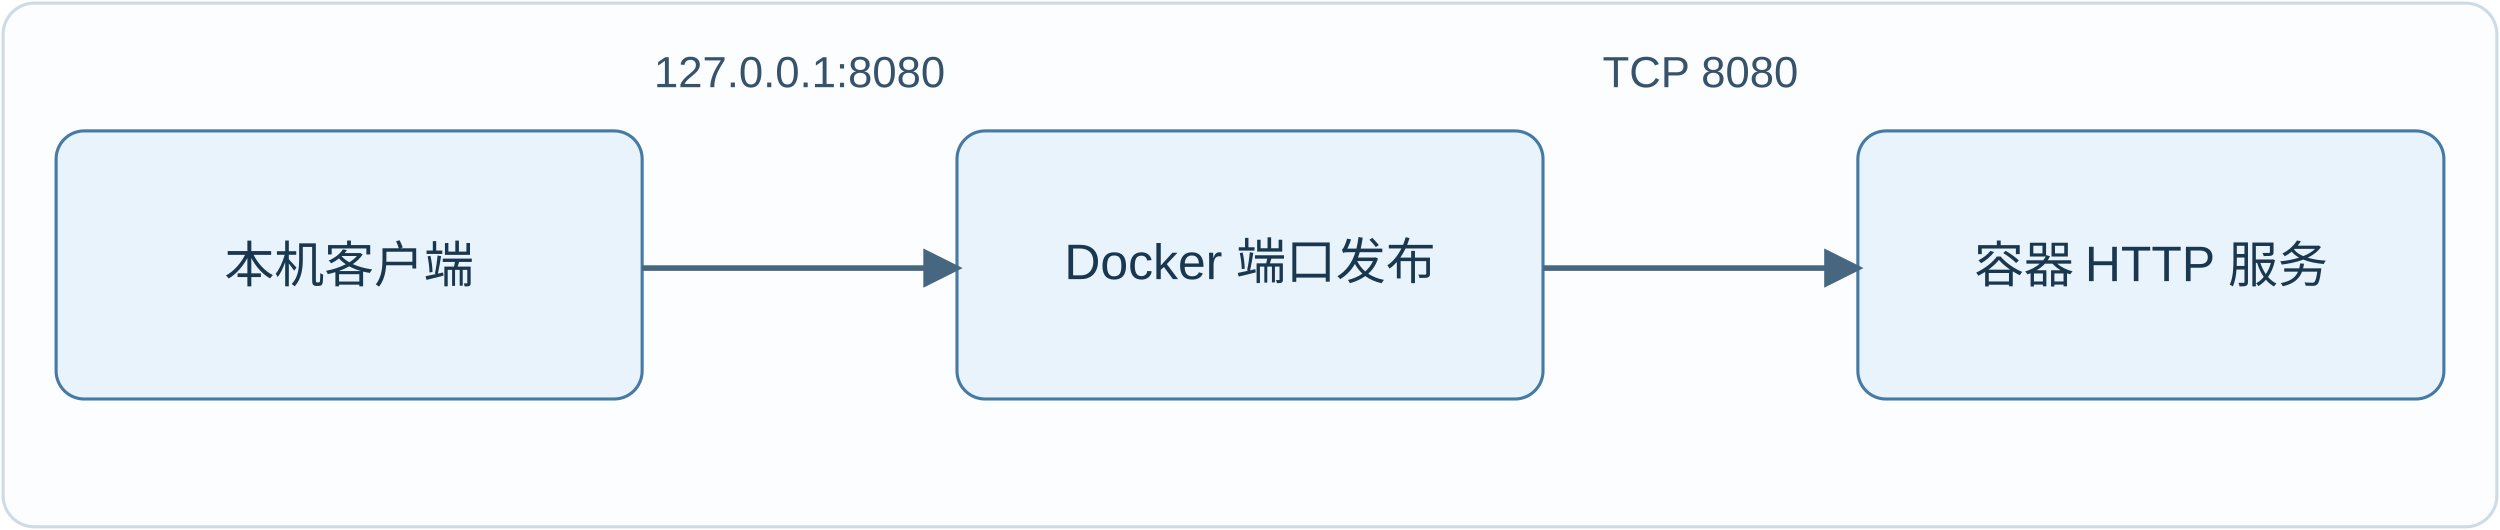
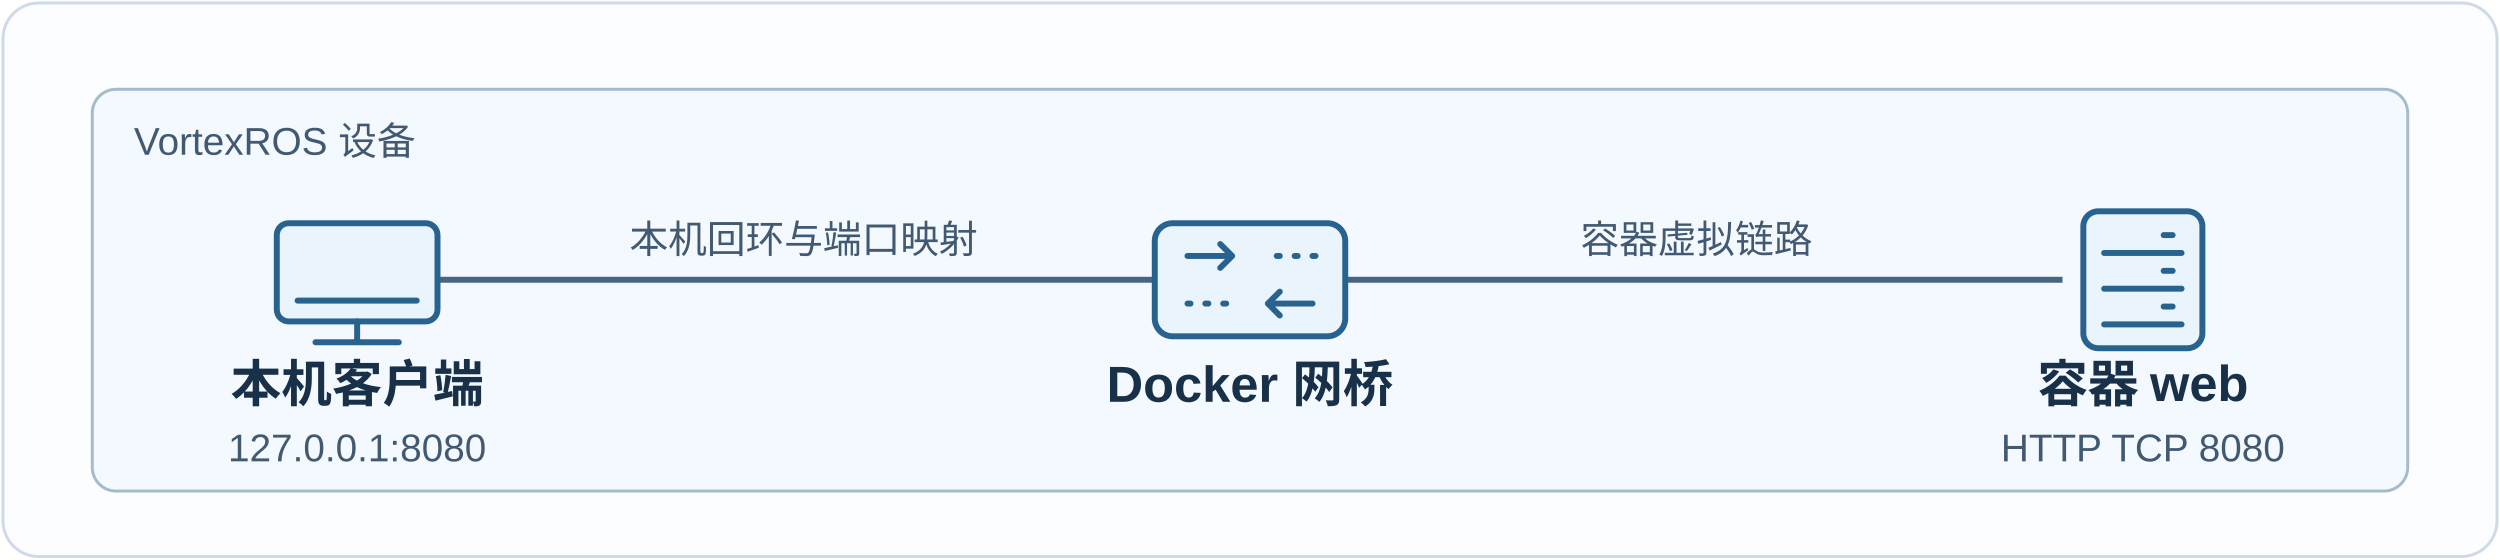
- <svg xmlns="http://www.w3.org/2000/svg" viewBox="0 0 802 170" role="img" aria-labelledby="label">
-   <defs>
-     <marker id="arrow" markerWidth="7" markerHeight="7" refX="6" refY="3.5" orient="auto">
-       <path d="M 0 0 L 7 3.5 L 0 7 Z" fill="#476781" />
-     </marker>
-   </defs>
-   <rect x="1" y="1" width="800" height="168" rx="10" fill="#fcfdff" stroke="#cedbe7" />
-   <g font-family="Arial, Microsoft YaHei, PingFang SC, sans-serif" text-anchor="middle" dominant-baseline="middle">
-     <rect x="18" y="42" width="188" height="86" rx="9" fill="#e9f3fc" stroke="#457aa5" />
-     <text x="112" y="85" font-size="16" fill="#19374f">本机客户端</text>
-     <rect x="307" y="42" width="188" height="86" rx="9" fill="#e9f3fc" stroke="#457aa5" />
-     <text x="401" y="85" font-size="16" fill="#19374f">Docker 端口发布</text>
-     <rect x="596" y="42" width="188" height="86" rx="9" fill="#e9f3fc" stroke="#457aa5" />
-     <text x="690" y="85" font-size="16" fill="#19374f">容器 HTTP 服务</text>
-     <path d="M 206 86 L 307 86" stroke="#476781" stroke-width="1.8" marker-end="url(#arrow)" fill="none" />
-     <text x="256.5" y="24" font-size="14" fill="#37536c">127.0.0.1:8080</text>
-     <path d="M 495 86 L 596 86" stroke="#476781" stroke-width="1.8" marker-end="url(#arrow)" fill="none" />
-     <text x="545.5" y="24" font-size="14" fill="#37536c">TCP 8080</text>
+ <svg xmlns="http://www.w3.org/2000/svg" viewBox="0 0 840 188" role="img" aria-labelledby="label">
+   <style>text{font:14px Arial,'Microsoft YaHei','PingFang SC',sans-serif;fill:#183148}.name{font-size:17px;font-weight:700}.port{font:13px Consolas,monospace;fill:#15517f}.note{font-size:13px;fill:#415971}.device{fill:#e9f4fd;stroke:#28628e;stroke-width:2}.symbol{fill:none;stroke:#28628e;stroke-width:2;stroke-linecap:round;stroke-linejoin:round}.wire{fill:none;stroke:#476781;stroke-width:2}.logical{stroke:#30768f;stroke-dasharray:7 5}</style>
+   <rect x="1" y="1" width="838" height="186" rx="12" fill="#fcfdff" stroke="#cedbe7" />
+   <rect x="31" y="30" width="778" height="135" rx="8" fill="#f4f9ff" stroke="#a5bbc9" />
+   <text x="45" y="52" text-anchor="start" class="note">VortexROS 设备</text>
+   <path class="wire" d="M147 94 L393 94" />
+   <text x="270" y="85" text-anchor="middle" class="note">本机回环与端口映射</text>
+   <path class="wire" d="M447 94 L693 94" />
+   <text x="570" y="85" text-anchor="middle" class="note">容器虚拟链路</text>
+   <g transform="translate(120 94)">
+     <rect class="device" x="-27" y="-19" width="54" height="33" rx="4" />
+     <path class="symbol" d="M0 14v7m-14 0h28M-20 7h40" />
  </g>
+   <text x="120" y="135" text-anchor="middle" class="name">本机客户端</text>
+   <text x="120" y="155" text-anchor="middle" class="note">127.0.0.1:8080</text>
+   <g transform="translate(420 94)">
+     <rect class="device" x="-32" y="-19" width="64" height="38" rx="6" />
+     <path class="symbol" d="M-21 -8h15l-4-4m4 4-4 4m31 12H6l4-4m-4 4 4 4" />
+     <path class="symbol" d="M9 -8h1m5 0h1m5 0h1M-21 8h1m5 0h1m5 0h1" />
+   </g>
+   <text x="420" y="135" text-anchor="middle" class="name">Docker 网桥</text>
+   <g transform="translate(720 94)">
+     <rect class="device" x="-20" y="-23" width="40" height="46" rx="5" />
+     <path class="symbol" d="M-13 -9h26m-26 12h26m-26 12h26M7-15h3m-3 12h3m-3 12h3" />
+   </g>
+   <text x="720" y="135" text-anchor="middle" class="name">容器 web</text>
+   <text x="720" y="155" text-anchor="middle" class="note">HTTP TCP 8080</text>
</svg>
